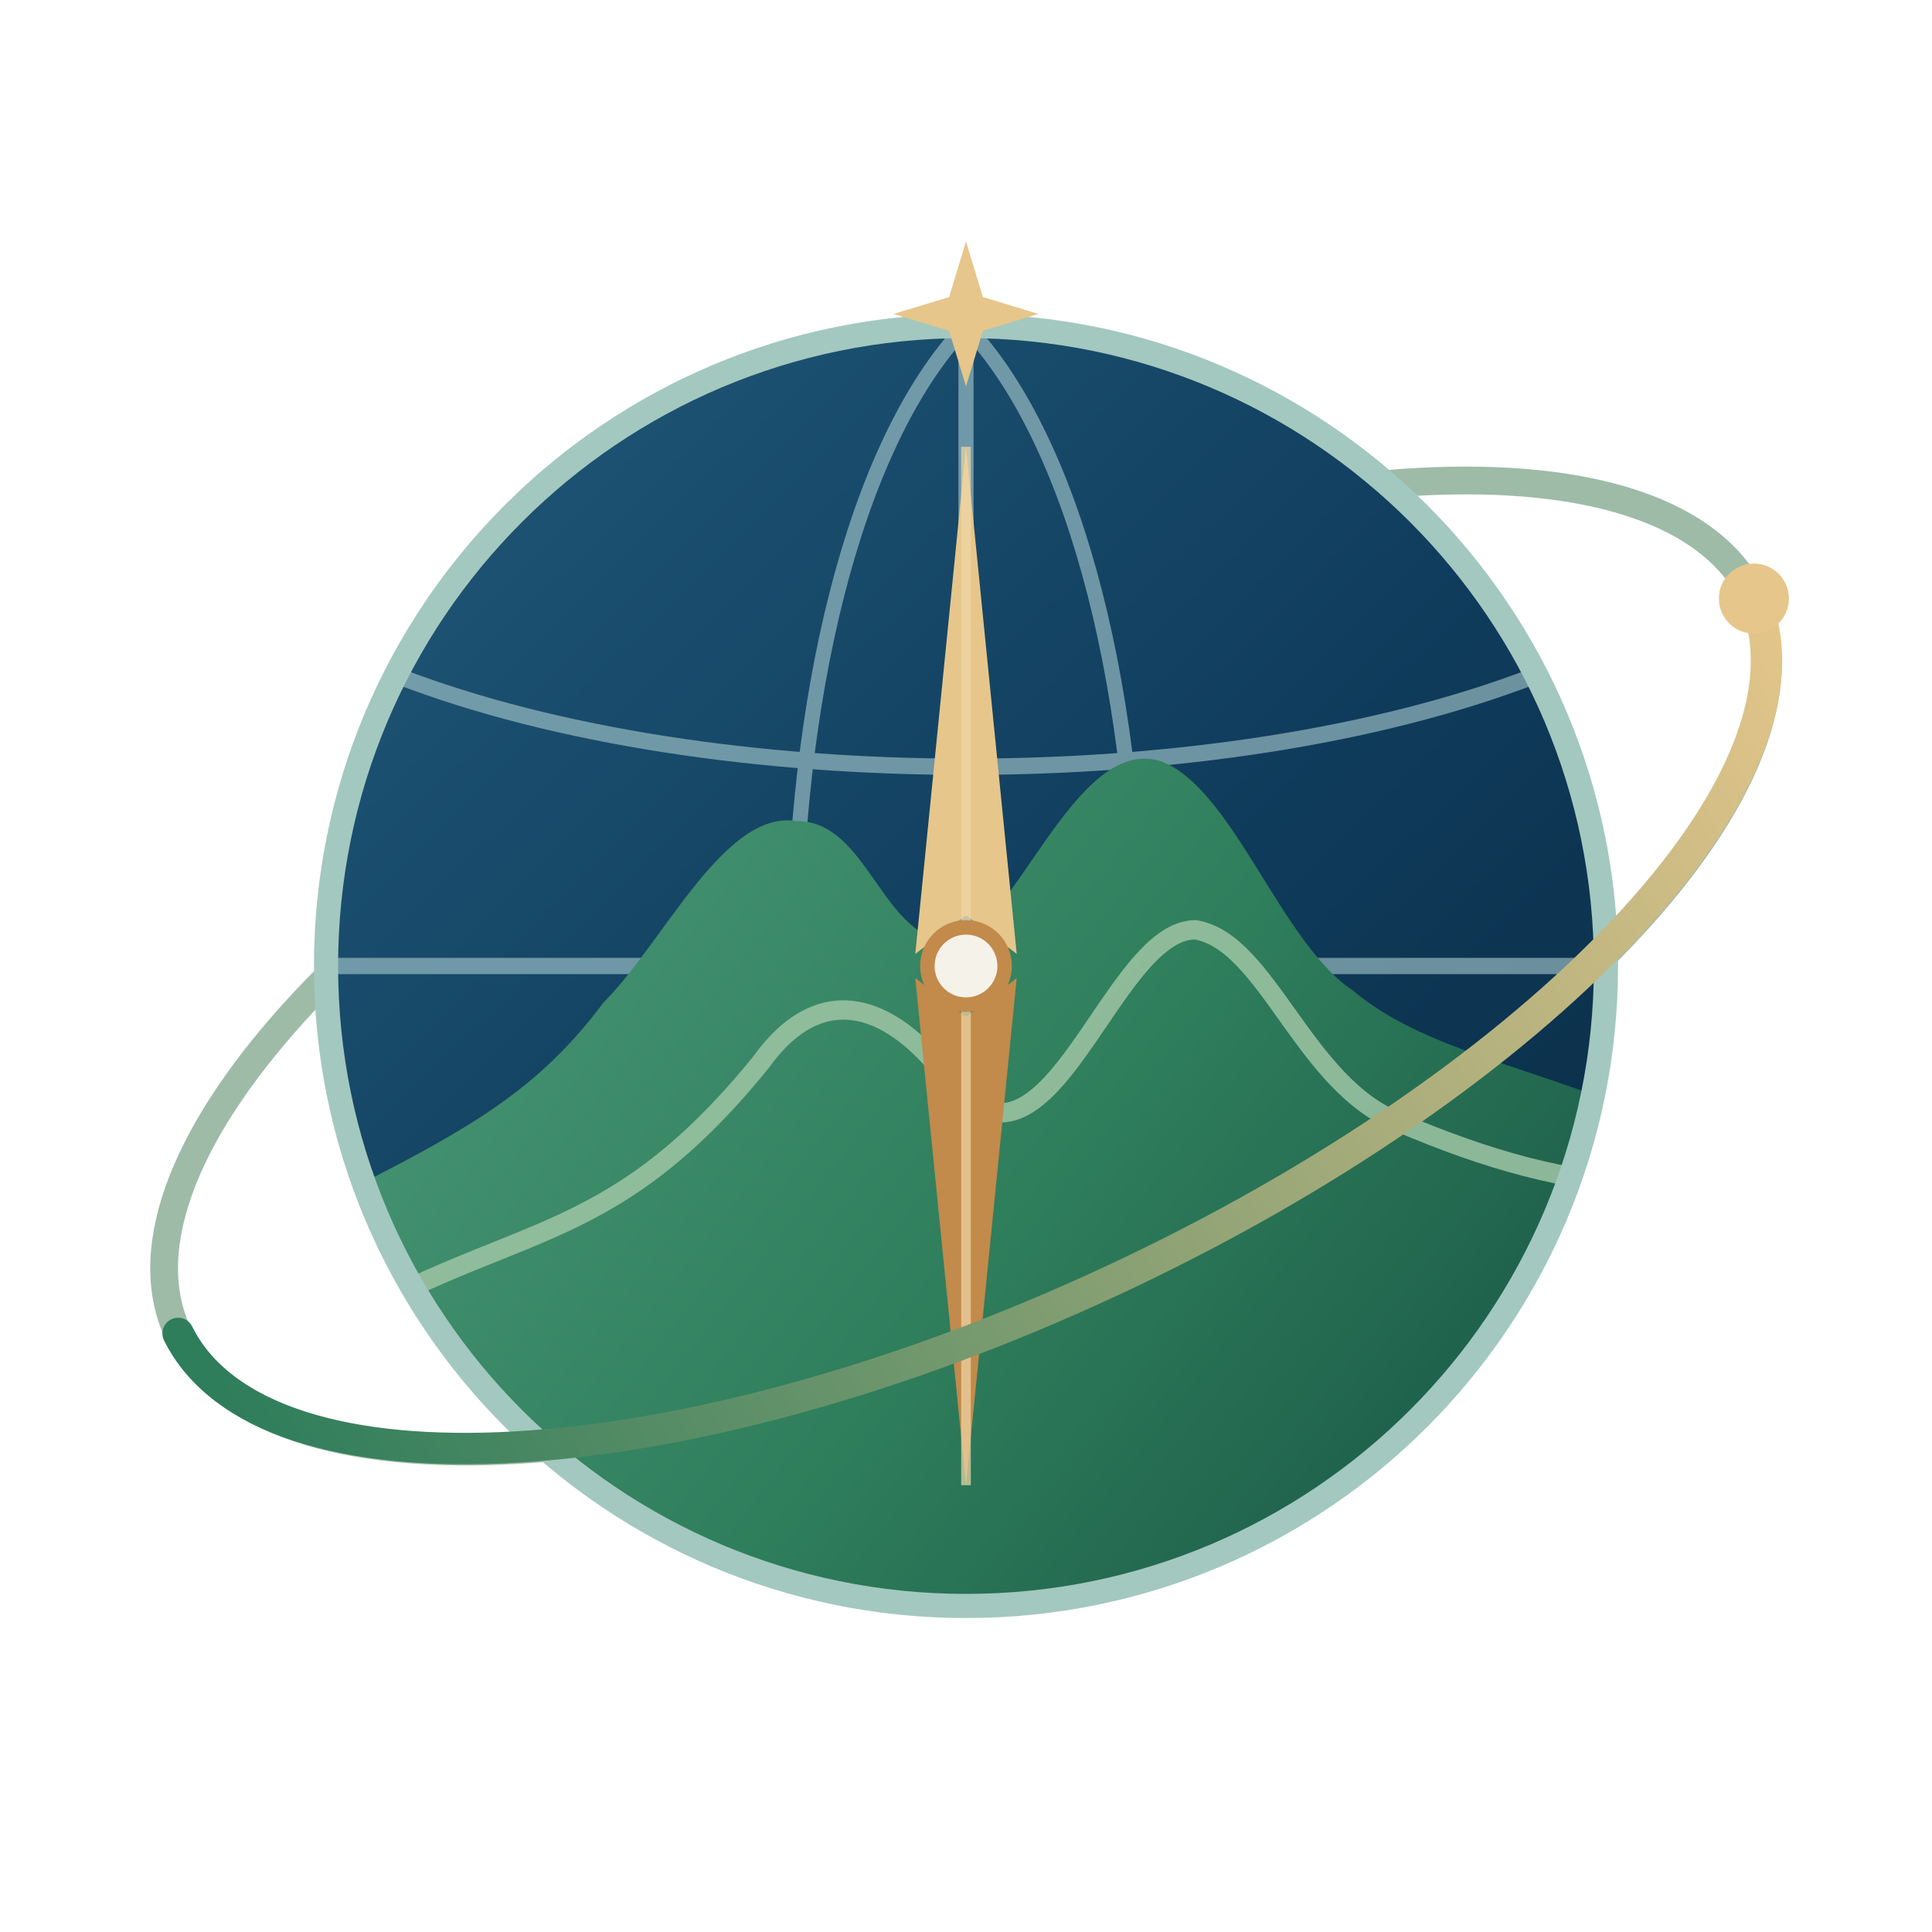
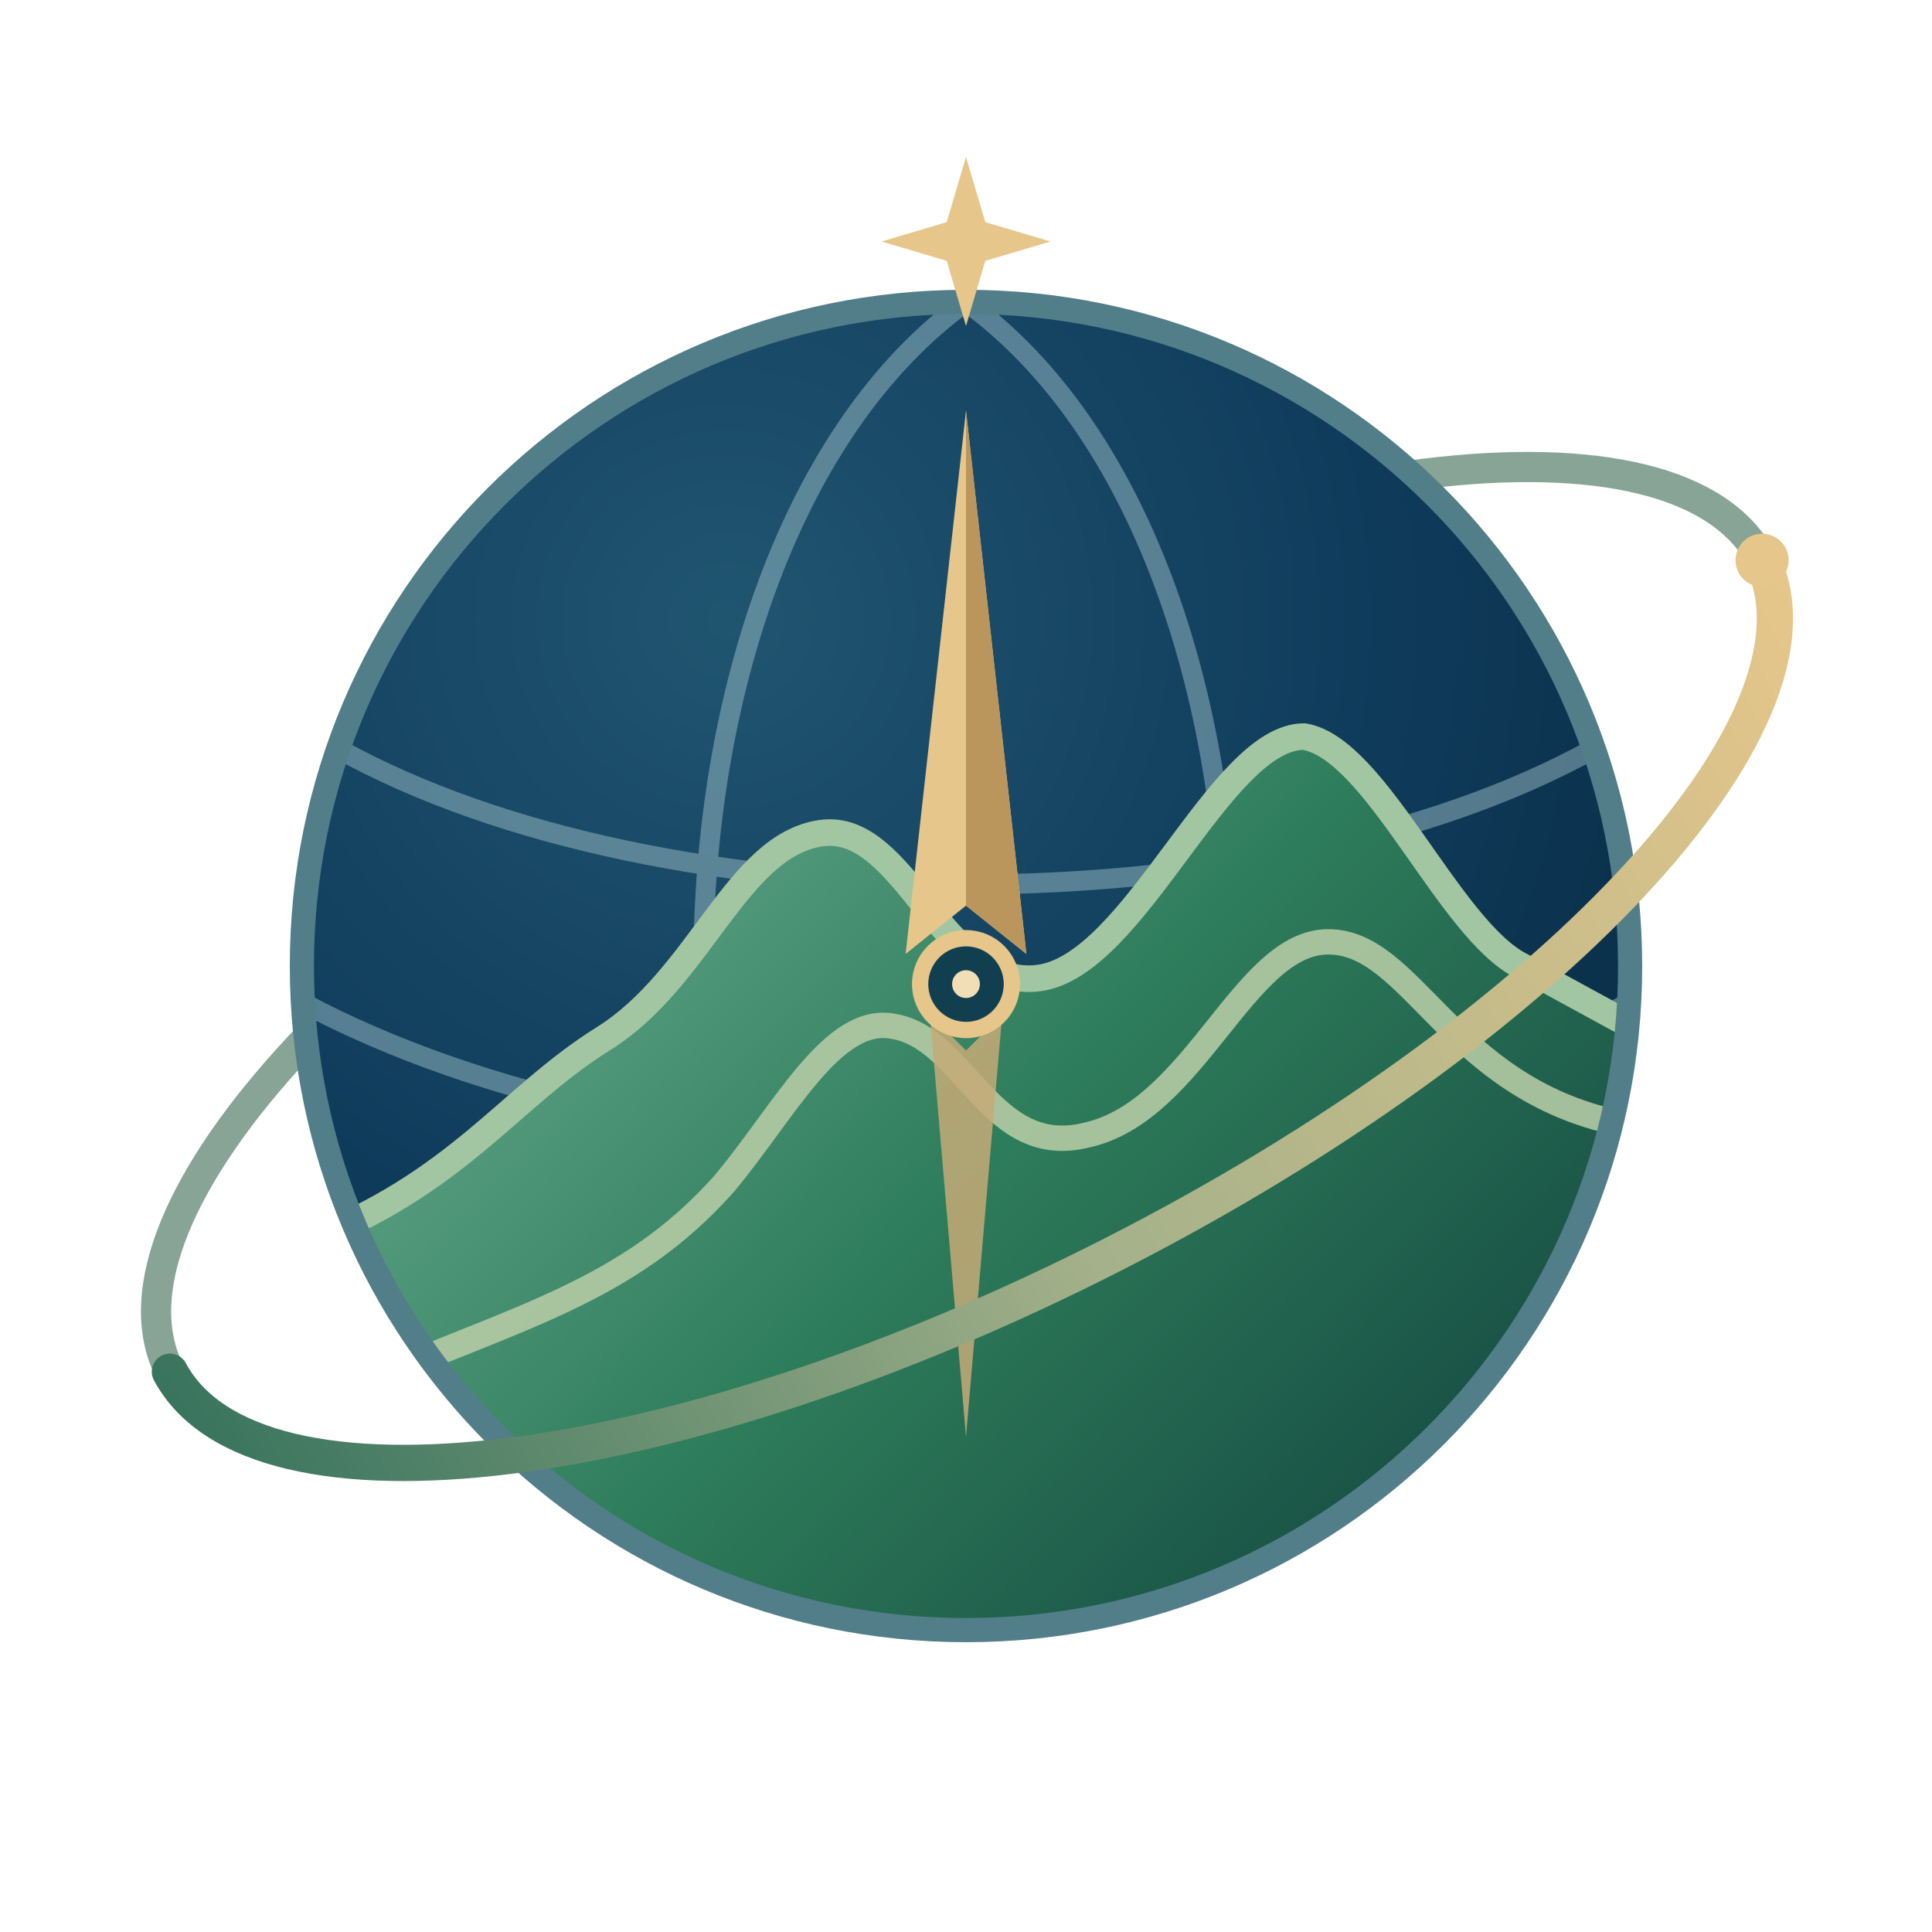
- <svg xmlns="http://www.w3.org/2000/svg" class="brand-mark" viewBox="0 0 160 160" fill="none" role="img" aria-label="地球、地形、罗盘与环绕轨道">
+ <svg xmlns="http://www.w3.org/2000/svg" class="brand-mark is-compact" style="--brand-duration:1850ms;" viewBox="0 0 160 160" fill="none" role="img" aria-label="中学地理教学系统地球地形标志">
  <defs>
-     <linearGradient id="sea" x1="30" y1="31" x2="129" y2="132" gradientUnits="userSpaceOnUse">
-       <stop stop-color="#205878" />
-       <stop offset=".56" stop-color="#0F3B5B" />
-       <stop offset="1" stop-color="#092940" />
+     <radialGradient id="geo-v-0-sea" cx=".32" cy=".24" r=".85">
+       <stop stop-color="#205570">
+ </stop>
+       <stop offset=".58" stop-color="#0F3B5B">
+ </stop>
+       <stop offset="1" stop-color="#082B42">
+ </stop>
+     </radialGradient>
+     <linearGradient id="geo-v-0-relief" x1="42" y1="71" x2="110" y2="137" gradientUnits="userSpaceOnUse">
+       <stop stop-color="#62A58A">
+ </stop>
+       <stop offset=".48" stop-color="#2E7D5B">
+ </stop>
+       <stop offset="1" stop-color="#174D43">
+ </stop>
    </linearGradient>
-     <linearGradient id="land" x1="38" y1="73" x2="116" y2="134" gradientUnits="userSpaceOnUse">
-       <stop stop-color="#469473" />
-       <stop offset=".55" stop-color="#2E7D5B" />
-       <stop offset="1" stop-color="#1C5B49" />
+     <linearGradient id="geo-v-0-orbit" x1="15" y1="117" x2="145" y2="43" gradientUnits="userSpaceOnUse">
+       <stop stop-color="#39745E">
+ </stop>
+       <stop offset=".48" stop-color="#A4B18A">
+ </stop>
+       <stop offset="1" stop-color="#E6C68A">
+ </stop>
    </linearGradient>
-     <linearGradient id="orbit" x1="20" y1="119" x2="146" y2="45" gradientUnits="userSpaceOnUse">
-       <stop stop-color="#2E7D5B" />
-       <stop offset=".57" stop-color="#9AA778" />
-       <stop offset="1" stop-color="#E6C68A" />
-     </linearGradient>
-     <clipPath id="globe">
-       <circle cx="80" cy="80" r="53" />
+     <clipPath id="geo-v-0-sphere">
+       <circle cx="80" cy="80" r="55">
+ </circle>
    </clipPath>
  </defs>
-   <ellipse class="orbit-back" cx="80" cy="80" rx="72" ry="29" transform="rotate(-25 80 80)" stroke="#6A9779" stroke-width="2.3" opacity=".65" />
-   <g class="globe">
-     <circle cx="80" cy="80" r="53" fill="url(#sea)" />
-     <g clip-path="url(#globe)">
-       <g class="graticule" stroke="#B3D5D6" stroke-linecap="round" opacity=".57">
-         <path d="M27 80H133M33 56C59 66 101 66 127 56M33 104C59 94 101 94 127 104" stroke-width="1.35" />
-         <path d="M80 27C61 47 61 113 80 133M80 27C99 47 99 113 80 133M80 27V133" stroke-width="1.25" />
-       </g>
-       <g class="terrain">
-         <path d="M24 101C38 94 44 91 50 83C55 78 60 67 66 68C72 68 73 78 79 78C84 77 89 61 96 63C102 65 106 78 112 82C118 87 126 88 138 93V145H24Z" fill="url(#land)" />
-         <path d="M26 111C42 101 50 104 63 88C68 81 74 83 79 90C87 99 92 77 99 77C105 78 108 90 116 93C123 96 130 98 136 98" stroke="#9DC4A3" stroke-width="1.6" opacity=".86" />
-       </g>
+   <ellipse cx="80" cy="80" rx="74" ry="27" transform="rotate(-27 80 80)" stroke="#557D6B" stroke-width="2.5" opacity=".7">
+ </ellipse>
+   <circle cx="80" cy="80" r="55" fill="url(#geo-v-0-sea)">
+ </circle>
+   <g clip-path="url(#geo-v-0-sphere)">
+     <g class="graticule" stroke="#A7C9CF" stroke-width="1.65" opacity="0.46" stroke-linecap="round">
+       <path pathLength="1" d="M80 25C51 46 51 114 80 135M80 25C109 46 109 114 80 135">
+ </path>
+       <path pathLength="1" d="M28 62C55 77 105 77 132 62M25 83C55 99 105 99 135 83">
+ </path>
    </g>
-     <circle cx="80" cy="80" r="53" stroke="#A3C8BF" stroke-width="2" />
+     <g class="terrain">
+       <path d="M22 103C36 98 42 91 50 86C58 81 61 70 68 69C75 68 78 82 86 81C94 80 101 61 108 61C114 62 120 77 126 80L141 88V142H22Z" fill="url(#geo-v-0-relief)" stroke="none" stroke-width="1.6">
+ </path>
+       <path class="ridge-line" pathLength="1" d="M25 103C38 98 42 91 50 86C58 81 61 70 68 69C75 68 78 82 86 81C94 80 101 61 108 61C114 62 120 77 126 80L137 86" stroke="#A3C6A2" stroke-width="2.2" stroke-linecap="round">
+ </path>
+       <path class="contour contour-one" pathLength="1" d="M29 115C43 109 52 107 60 98C65 92 69 84 74 85C80 86 82 96 90 94C99 92 103 78 110 78C117 78 120 90 134 93" stroke="#B5CCA6" stroke-width="2.1" stroke-linecap="round" opacity=".88">
+ </path>
+     </g>
  </g>
+   <circle cx="80" cy="80" r="55" stroke="#527E8A" stroke-width="2">
+ </circle>
  <g class="compass">
-     <path d="M80 37L84.2 79L80 75.8L75.8 79Z" fill="#E6C68A" />
-     <path d="M80 123L84.2 81L80 84.2L75.8 81Z" fill="#C28A4B" />
-     <path d="M80 37V123" stroke="#F0D7A8" stroke-width=".8" opacity=".7" />
-     <circle cx="80" cy="80" r="3.2" fill="#F5F2E9" stroke="#C28A4B" stroke-width="1.2" />
-     <path d="M80 20L81.4 24.6L86 26L81.4 27.4L80 32L78.6 27.4L74 26L78.6 24.6Z" fill="#E6C68A" />
+     <path d="M80 34L85 79L80 75L75 79Z" fill="#E6C68A">
+ </path>
+     <path d="M80 34V75L85 79Z" fill="#BA965D">
+ </path>
+     <path d="M80 119L83 84L80 87L77 84Z" fill="#C6AA77" opacity=".85">
+ </path>
+     <circle cx="80" cy="81.5" r="3.8" fill="#123F50" stroke="#E6C68A" stroke-width="1.35">
+ </circle>
+     <circle cx="80" cy="81.5" r="1.15" fill="#F1DEB6">
+ </circle>
+     <path d="M80 13L81.6 18.4L87 20L81.6 21.6L80 27L78.4 21.6L73 20L78.4 18.4Z" fill="#E6C68A">
+ </path>
  </g>
-   <path class="orbit-front" d="M145.25 49.57A72 29 -25 0 1 14.75 110.43" stroke="url(#orbit)" stroke-width="2.6" stroke-linecap="round" />
-   <circle class="orbit-node" cx="145.25" cy="49.57" r="2.9" fill="#E6C68A" />
+   <path class="orbit-front" pathLength="1" d="M145.93 46.4A74 27 -27 0 1 14.07 113.6" stroke="url(#geo-v-0-orbit)" stroke-width="3" stroke-linecap="round">
+ </path>
+   <circle cx="145.93" cy="46.4" r="2.2" fill="#E6C68A" />
</svg>
